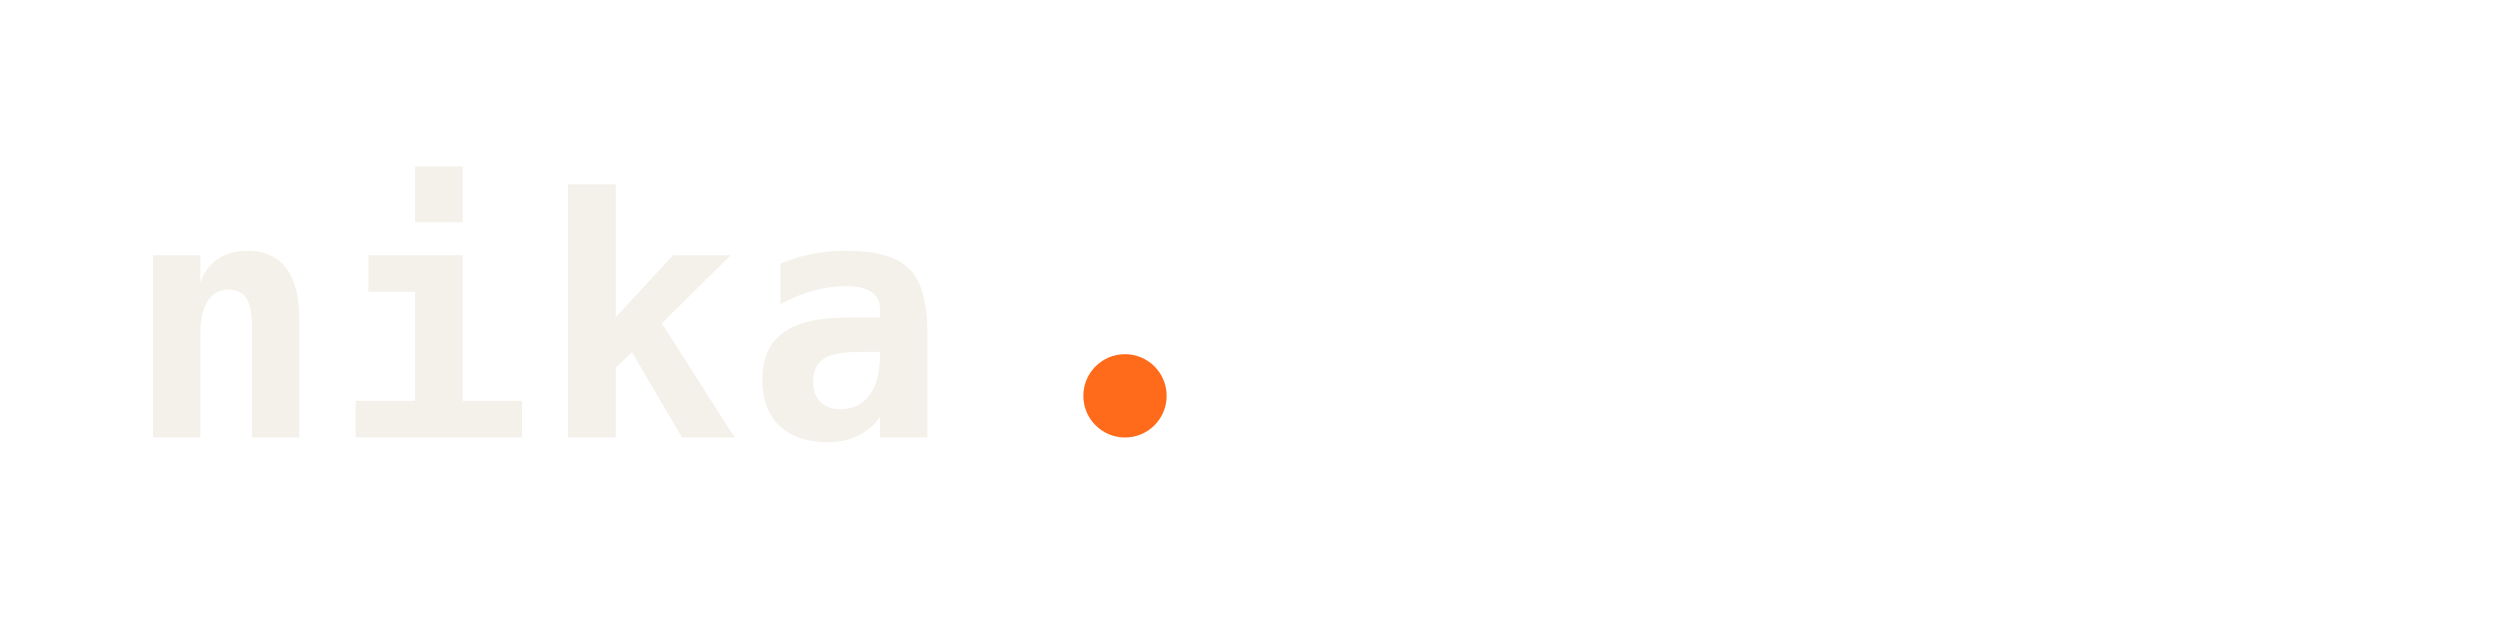
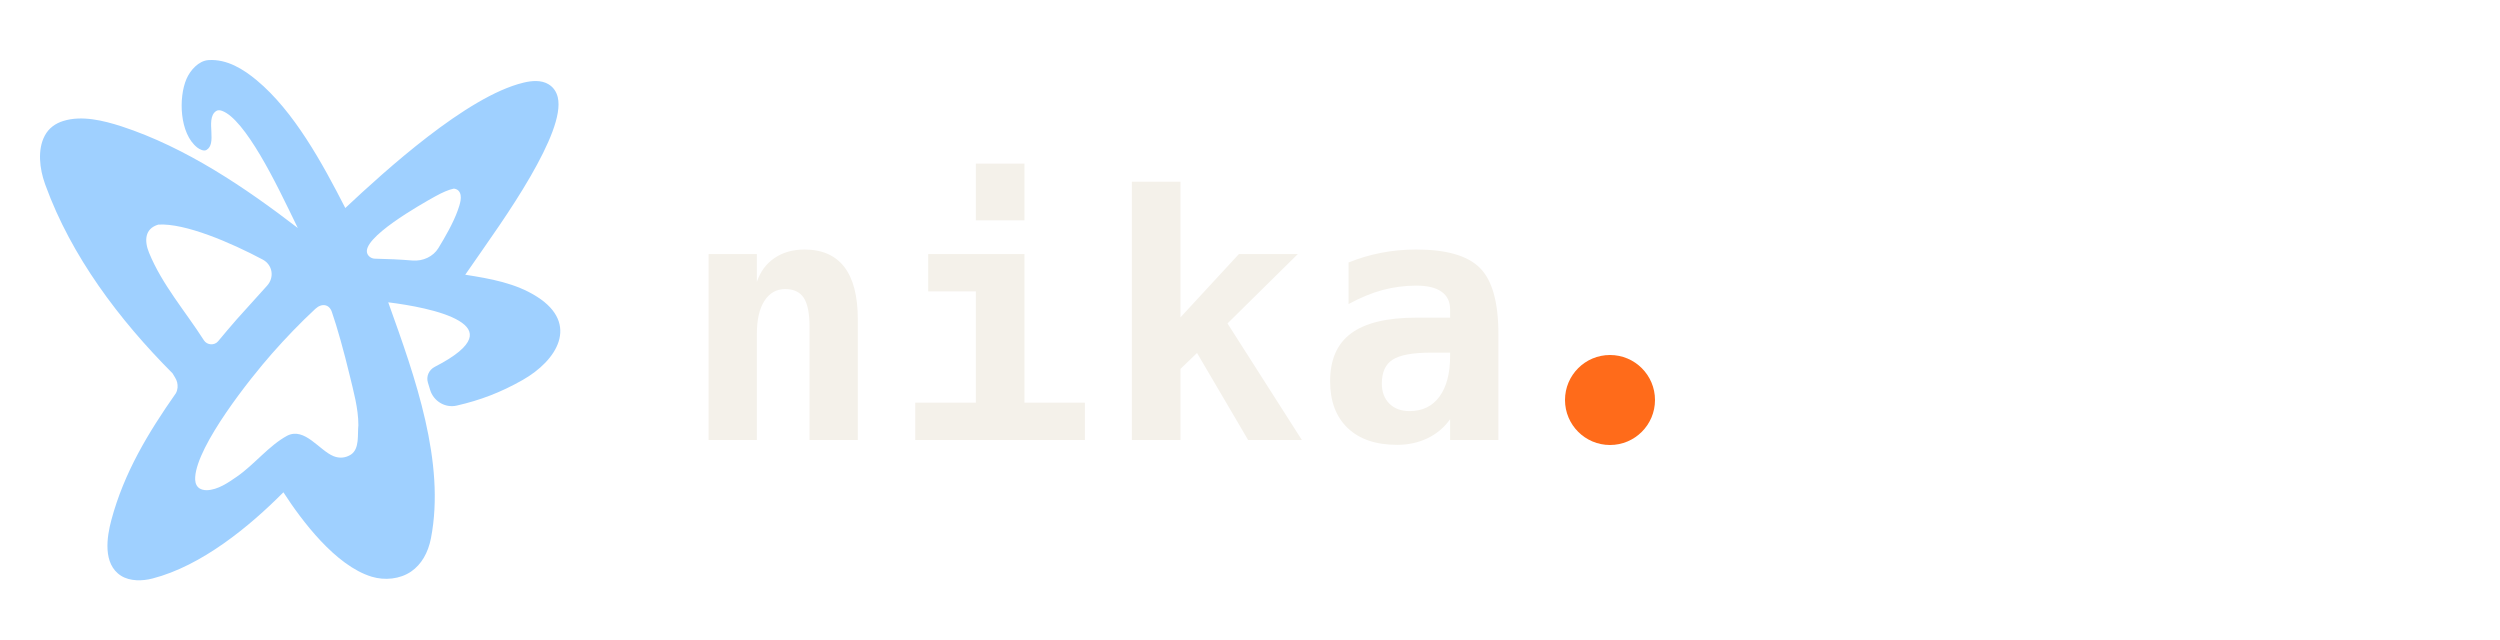
- <svg xmlns="http://www.w3.org/2000/svg" viewBox="0 0 240 60" width="240" height="60" role="img" aria-label="Nika">
+ <svg xmlns="http://www.w3.org/2000/svg" viewBox="0 0 250 64" width="250" height="64" role="img" aria-label="Nika">
  <style>
-     .wordmark { font-family: ui-monospace, 'SF Mono', Menlo, Consolas, monospace; font-size: 32px; font-weight: 700; letter-spacing: 0.02em; fill: #F4F1EA; }
+     .wordmark { font-family: ui-monospace, 'SF Mono', Menlo, Consolas, monospace; font-size: 34px; font-weight: 700; letter-spacing: 0.02em; fill: #F4F1EA; }
    .dot { fill: #FF6B1A; }
  </style>
-   <text x="12" y="42" class="wordmark">nika</text>
-   <circle cx="108" cy="38" r="4" class="dot" />
+   <g transform="translate(4,6) scale(0.0473)">
+     <path d="M356.141 0.213C395.472 -2.412 430.341 19.706 458.156 42.834C536.712 108.15 596.45 217.133 645.454 312.937C688.331 272.68 752.069 214.268 819.834 162.126C888.799 109.06 962.276 62.215 1022.32 47.859C1038.99 43.874 1059.05 41.649 1075.13 51.306C1085.65 57.628 1091.93 67.517 1094.63 78.76C1099.1 97.39 1094.08 122.73 1083.49 151.281C1072.85 179.95 1056.39 212.325 1037.43 245.253C995.691 317.733 946.47 385.223 899.046 453.951C951.929 462.298 1005.65 471.603 1051.12 500.691C1073.31 514.885 1087.22 530.408 1094.3 546.508C1101.4 562.647 1101.53 579.145 1096.55 595.045C1086.64 626.685 1056.5 655.95 1020.56 676.416C973.828 703.034 930.064 719.446 881.073 730.624C856.046 736.335 831.743 720.798 824.758 697.303C823.257 692.252 821.716 687.212 820.137 682.182C816.013 669.042 822.217 655.043 834.75 648.641C857.432 637.011 874.16 626.311 885.93 616.494C897.723 606.658 904.372 597.848 907.174 590.045C909.93 582.371 909.028 575.512 905.326 569.204C901.557 562.784 894.81 556.821 885.701 551.343C867.484 540.387 840.667 531.865 812.485 525.39C785.982 519.301 758.478 515.067 736.2 512.3C765.596 594.339 795.249 676.591 814.566 761.719C833.621 845.691 842.104 931.052 826.501 1011.28C820.547 1041.89 806.262 1066.54 784.792 1081.36C761.033 1097.76 728.529 1100.7 701.187 1092.38C662.856 1080.68 625.863 1051.01 593.512 1016.64C562.01 983.168 534.695 944.996 514.597 913.932C442.785 986.301 341.784 1069.45 237.867 1096.19C216.89 1101.67 190.427 1102.42 171.458 1090.47C151.66 1078.01 144.211 1057.18 142.821 1035.41C141.431 1013.66 146.044 990.559 150.789 972.815C177.569 872.659 228.494 788.386 287.336 704.419C291.443 696.694 291.631 688.778 290.003 681.717C288.225 674.009 283.773 669.061 280.208 662.427C167.057 548.933 66.276 414.975 11.777 265.252L10.412 261.472C-0.679 230.51 -5.877 189.815 10.086 159.943C18.696 143.832 32.618 133.972 49.595 128.779C89.011 116.724 134.062 128.04 172.023 140.178C309.25 185.074 434.474 270.352 545.037 355.156C520.364 304.526 494.424 249.695 465.564 201.143C451.808 178.002 437.635 156.676 423.808 140.048C409.911 123.339 396.629 111.707 384.724 107.475C380.496 105.972 376.416 105.576 373.095 107.522C359.113 115.716 361.72 137.574 362.306 151.126C362.69 160.033 363.1 169.001 361.493 175.747C360.06 181.763 357.862 186.64 351.807 190.265C346.273 193.578 336.809 188.473 332.562 185.148C294.946 155.705 292.532 79.525 309.78 39.814C317.511 22.014 335.123 1.616 356.141 0.213ZM602.52 518.466C596.38 517.404 589.028 519.708 582.238 526.006C550.043 555.867 519.42 587.818 490.701 620.389C467.373 646.849 427.754 695.254 393.424 745.601C376.259 770.775 360.447 796.39 348.659 819.959C336.839 843.59 329.191 864.92 328.109 881.591C327.618 889.148 328.557 897.546 334.175 903.165C339.214 908.169 346.055 909.512 352.897 909.512C376.248 908.656 397.893 893.596 416.388 880.726C452.444 855.945 484.388 814.789 522.805 794.213C559.732 775.727 590.644 825.729 620.982 837.712C633.385 842.61 646.203 841.374 657.44 834.137C676.113 821.672 670.938 791.354 673.1 772.08C673.1 736.527 662.836 700.538 654.641 666.31C643.003 617.705 628.167 564.55 616.935 532.314C614.014 523.928 608.571 519.513 602.52 518.466ZM356.263 370.139C316.388 355.646 278.099 346.202 250.084 348.005C235.25 352.448 228.097 361.184 225.641 371.596C223.117 382.299 225.476 395.147 230.564 407.547C258.44 475.478 307.411 531.339 346.571 592.682C353.127 602.952 368.718 604.065 376.499 594.683C389.434 579.088 402.561 563.638 415.876 548.336L480.189 477.025C495.942 459.558 491.815 433.063 470.778 421.871C437.35 404.088 396.178 384.647 356.263 370.139ZM875.055 271.889C864.161 274.056 850.398 280.064 835.062 288.605C806.272 304.638 676.912 377.425 692.255 410.021C695.052 415.964 701.248 419.915 708.228 420.045C734.678 420.537 761.102 421.766 787.472 423.912C809.532 425.708 831.222 415.715 842.234 397.714C856.402 374.553 874.096 343.674 883.194 317.989C887.093 306.982 894.675 286.548 884.71 276.309C882.585 274.126 879.494 272.541 875.055 271.889Z" fill="#9fd0ff" />
+   </g>
+   <text x="68" y="44" class="wordmark">nika</text>
+   <circle cx="161" cy="40" r="4.5" class="dot" />
</svg>
